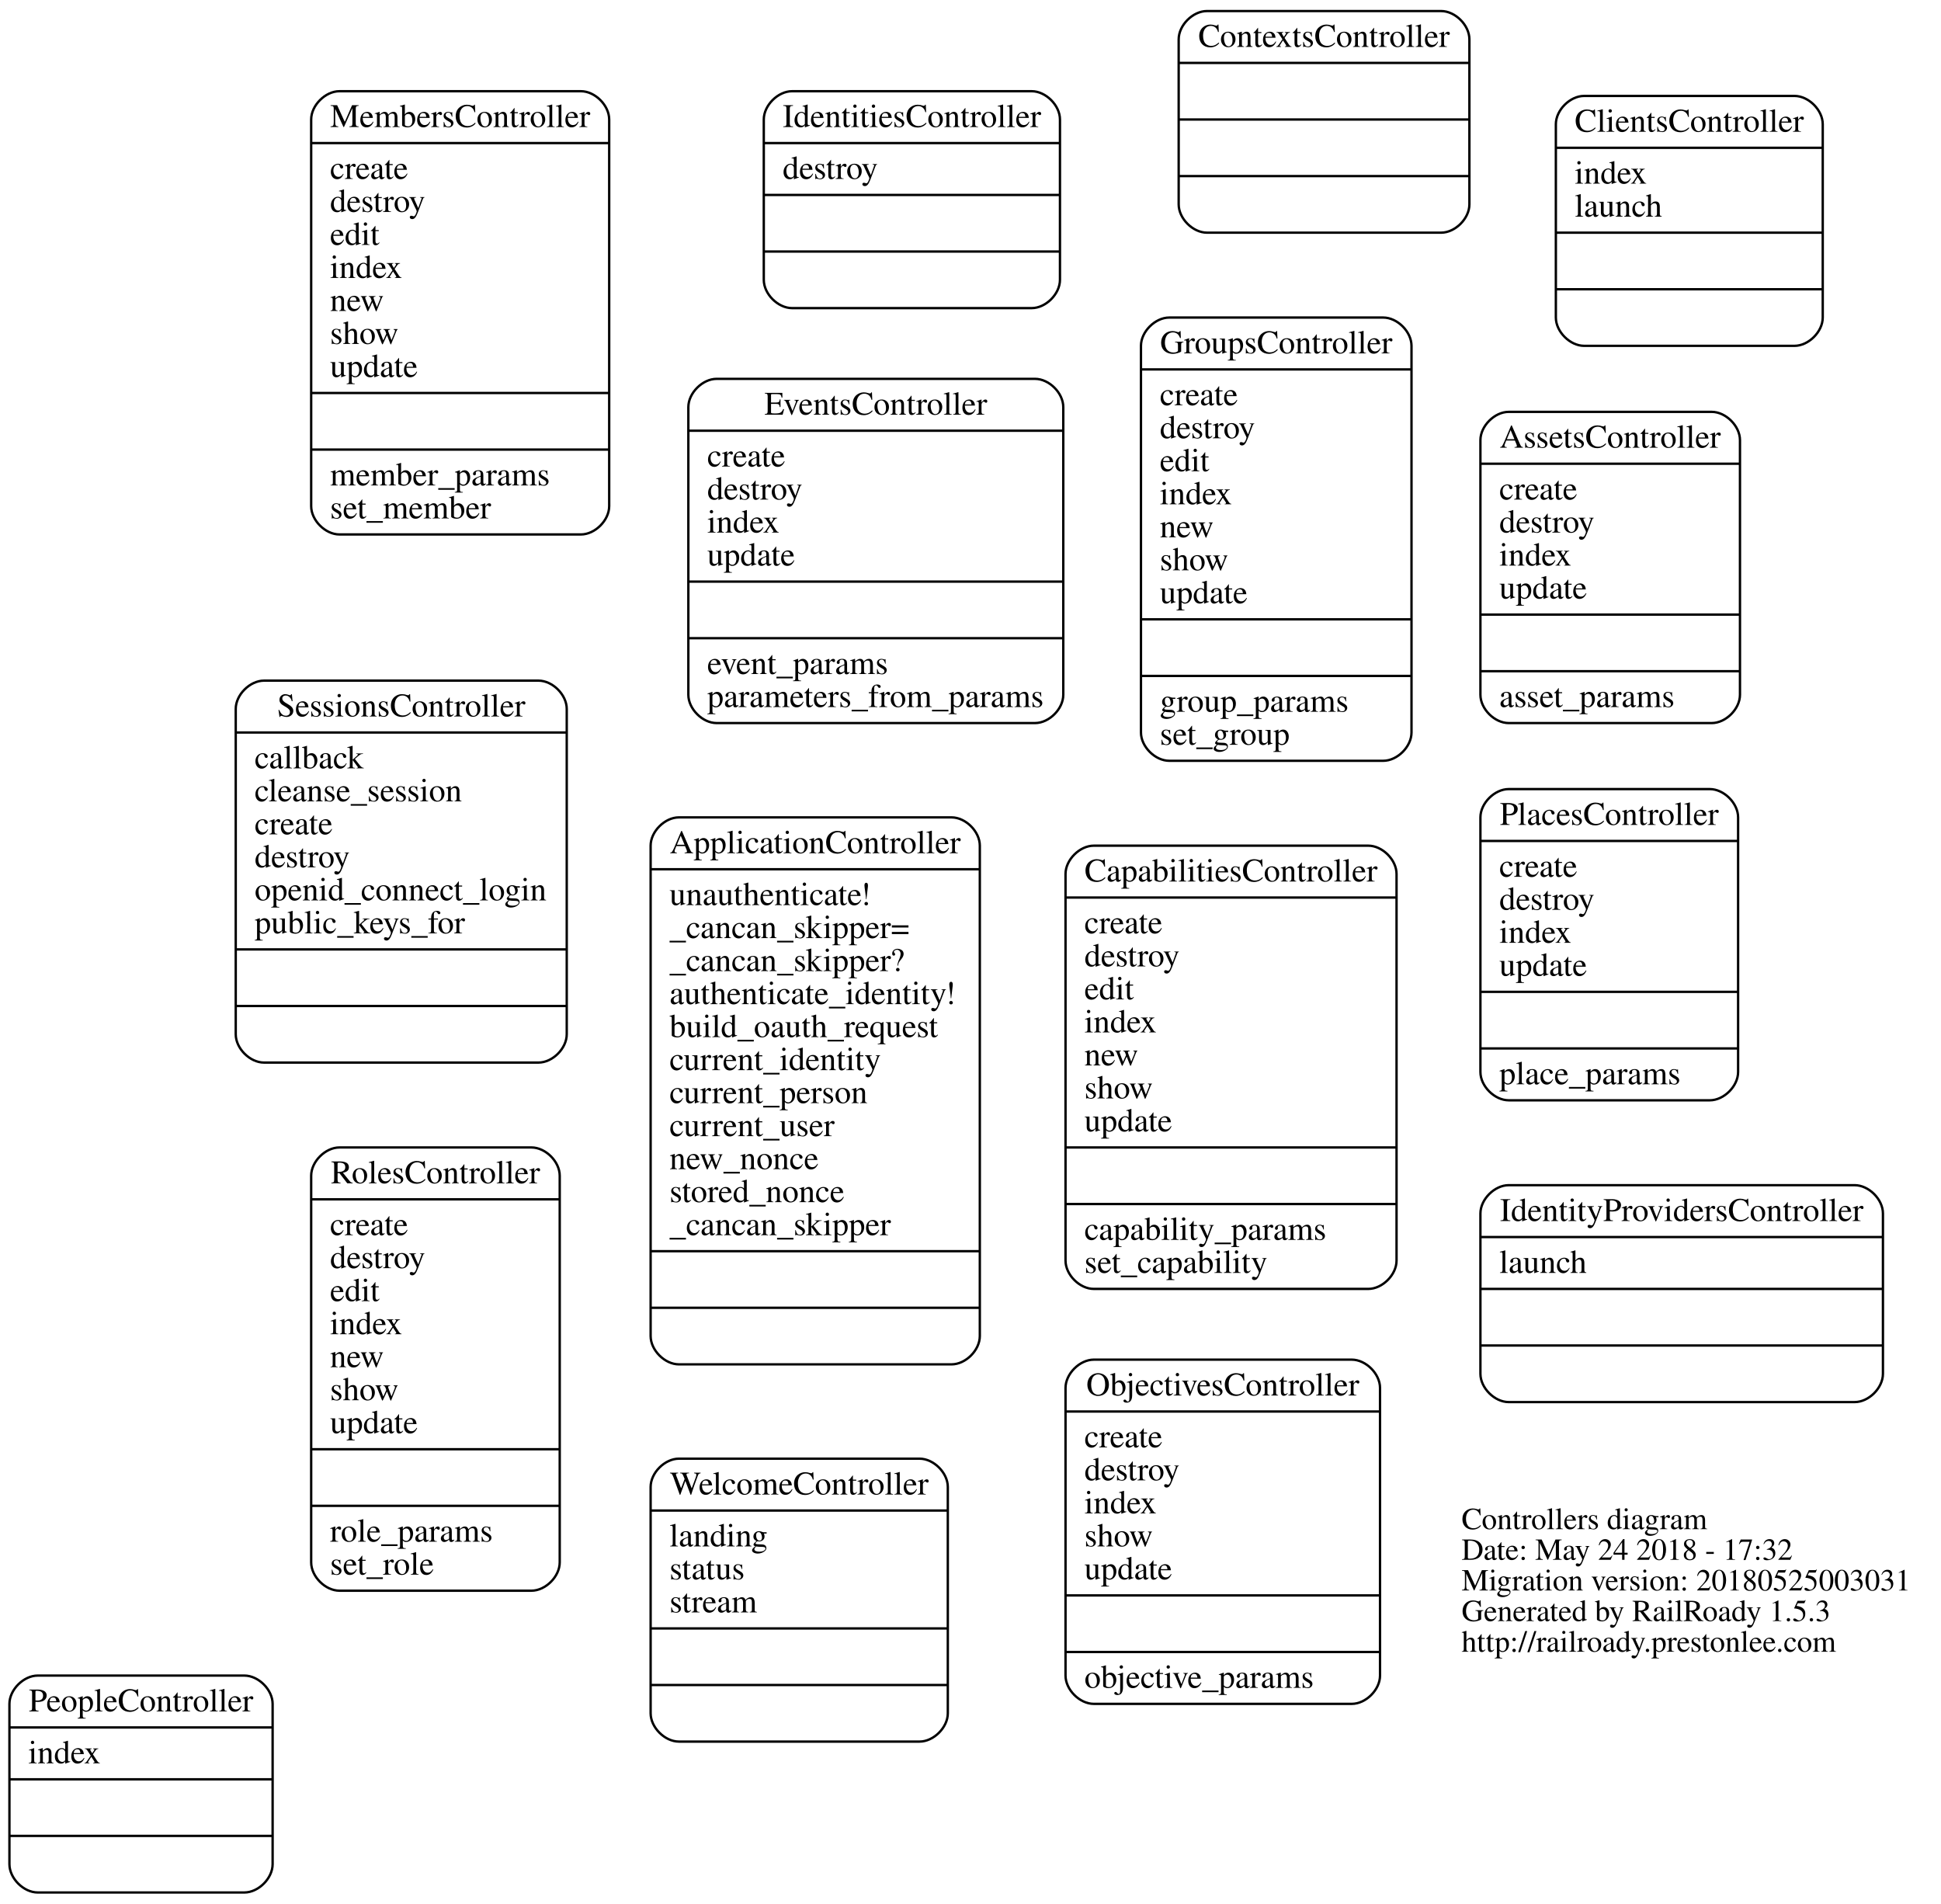
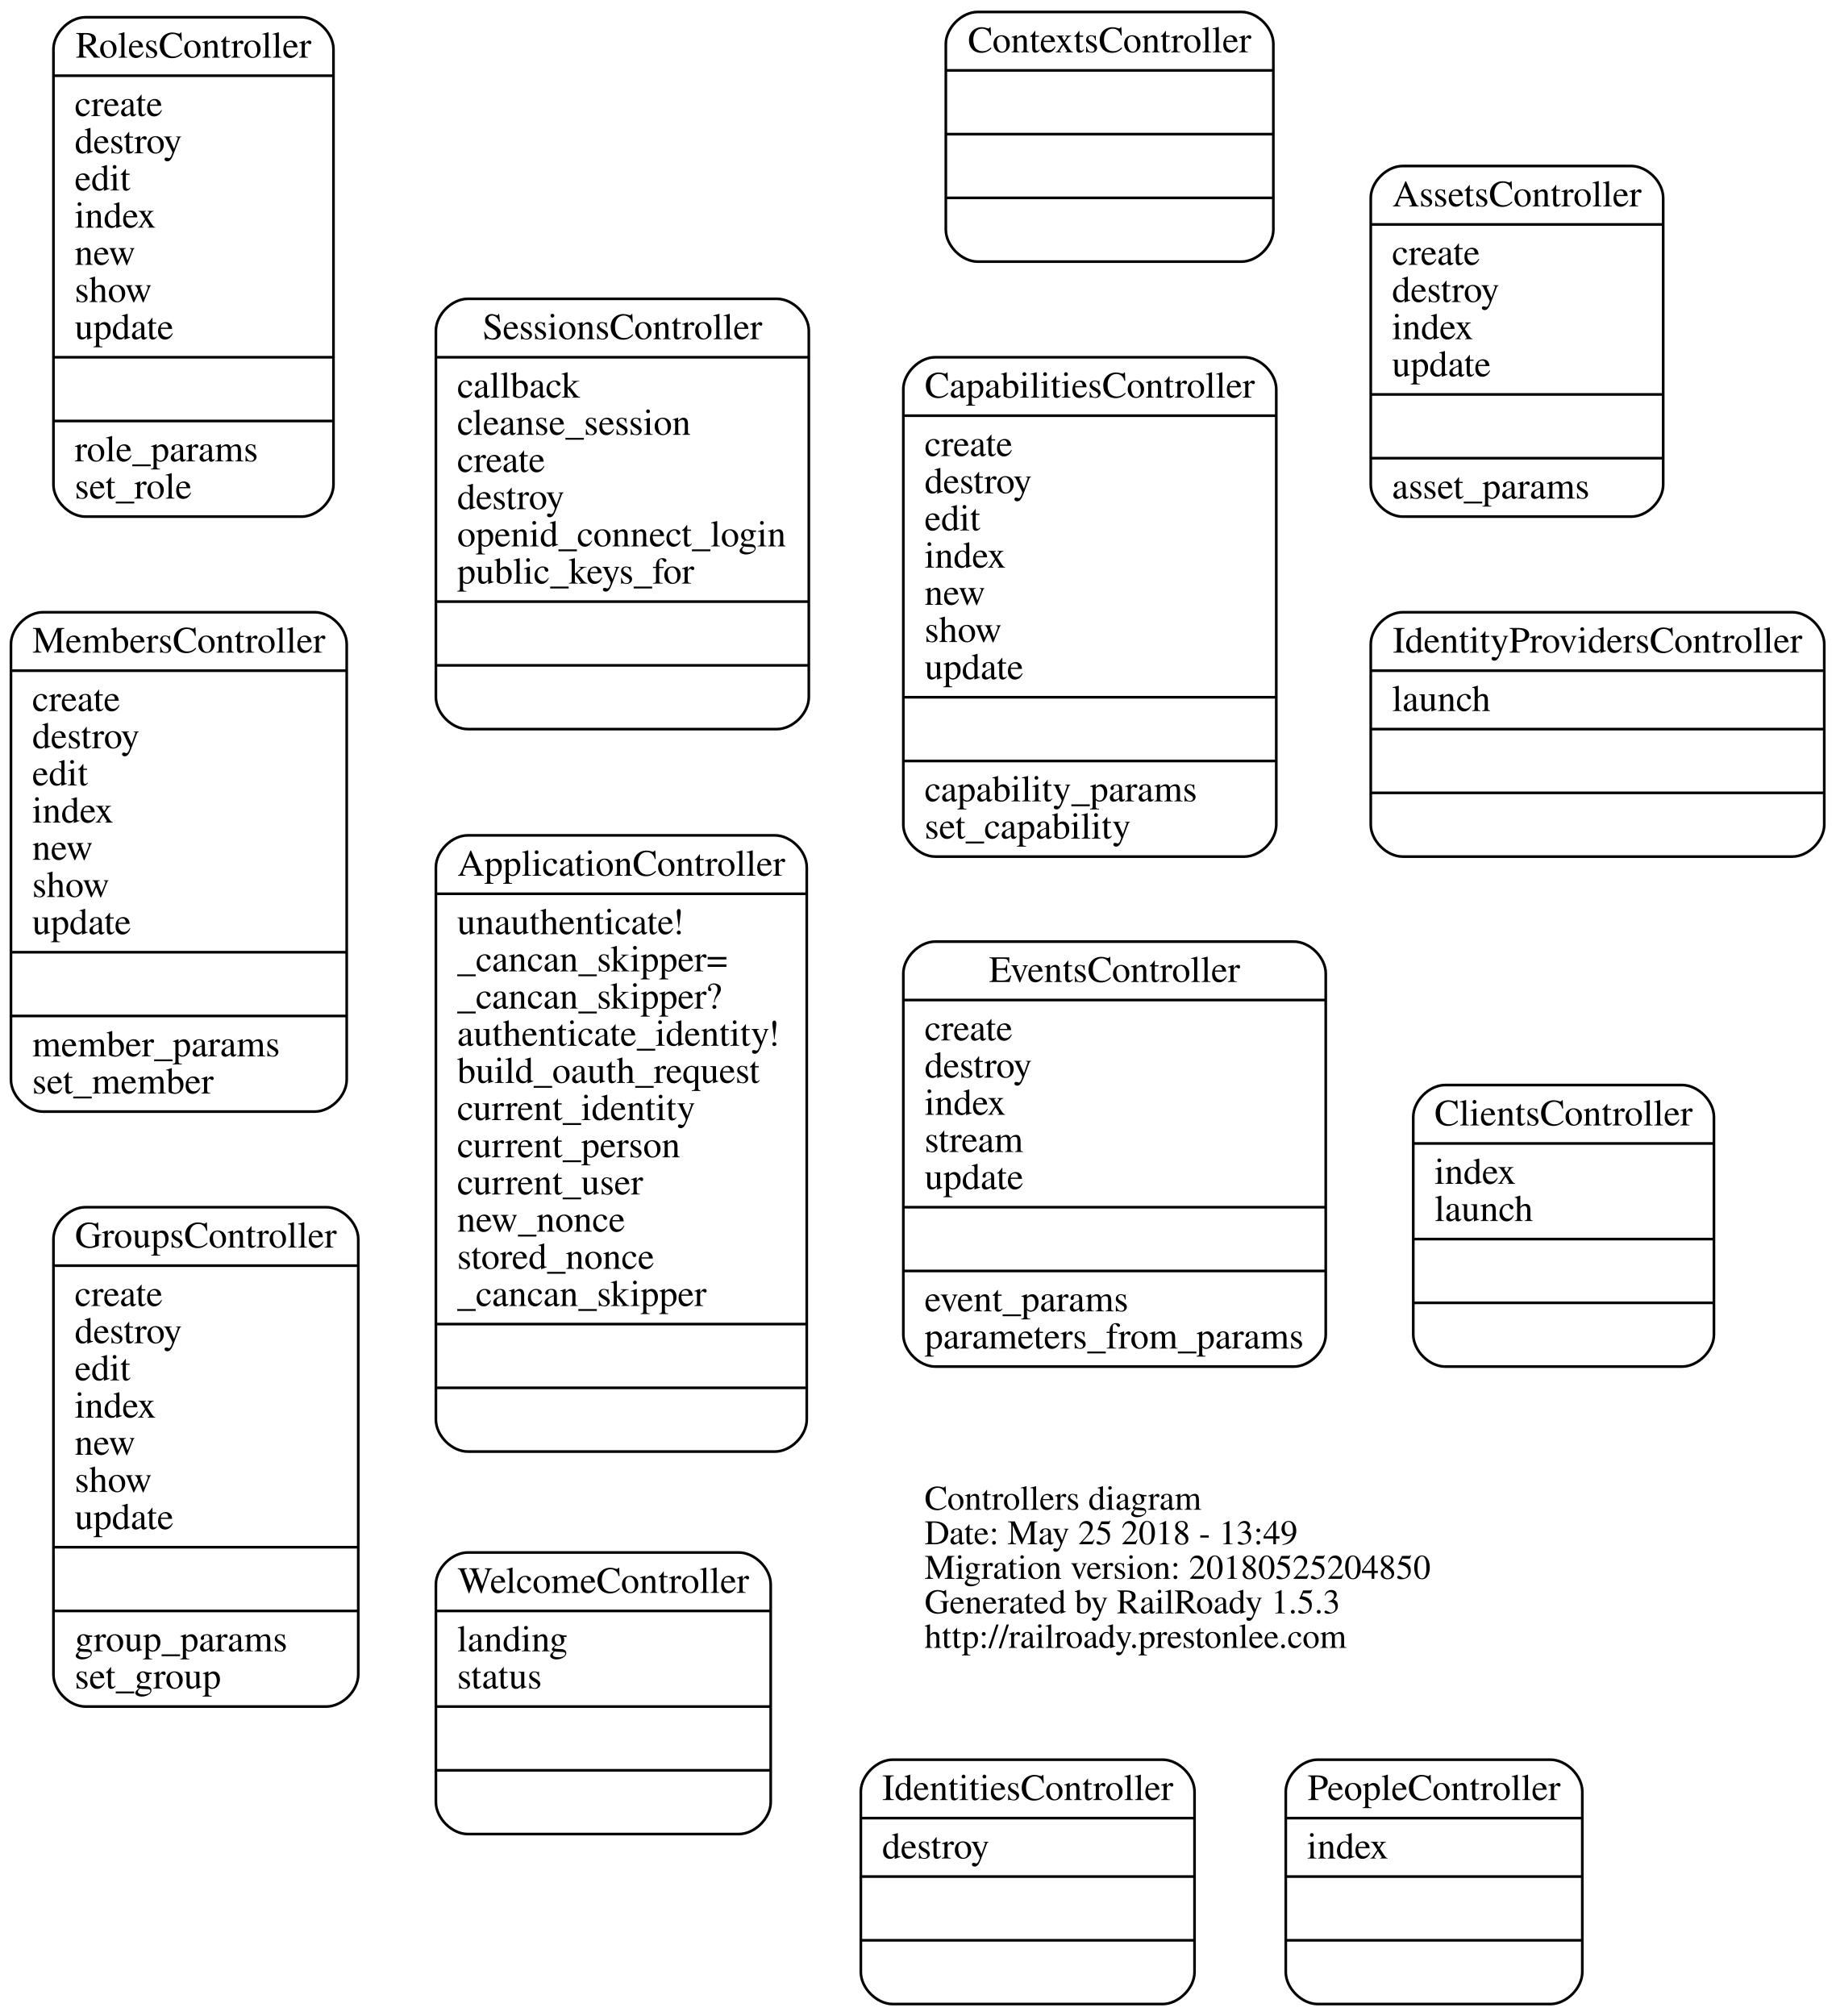
- <svg xmlns="http://www.w3.org/2000/svg" width="823pt" height="807pt" viewBox="0.00 0.00 823.38 807.00">
-   <g id="graph0" class="graph" transform="scale(1 1) rotate(0) translate(4 803)">
-     <polygon fill="transparent" stroke="transparent" points="-4,4 -4,-803 819.375,-803 819.375,4 -4,4" />
+ <svg xmlns="http://www.w3.org/2000/svg" width="691pt" height="759pt" viewBox="0.00 0.00 690.75 759.00">
+   <g id="graph0" class="graph" transform="scale(1 1) rotate(0) translate(4 755)">
+     <polygon fill="transparent" stroke="transparent" points="-4,4 -4,-755 686.752,-755 686.752,4 -4,4" />
    <g id="node1" class="node">
-       <text text-anchor="start" x="616" y="-154.6" font-family="Times,serif" font-size="13.00" fill="#000000">Controllers diagram</text>
-       <text text-anchor="start" x="616" y="-141.6" font-family="Times,serif" font-size="13.00" fill="#000000">Date: May 24 2018 - 17:32</text>
-       <text text-anchor="start" x="616" y="-128.6" font-family="Times,serif" font-size="13.00" fill="#000000">Migration version: 20180525003031</text>
-       <text text-anchor="start" x="616" y="-115.6" font-family="Times,serif" font-size="13.00" fill="#000000">Generated by RailRoady 1.5.3</text>
-       <text text-anchor="start" x="616" y="-102.6" font-family="Times,serif" font-size="13.00" fill="#000000">http://railroady.prestonlee.com</text>
+       <text text-anchor="start" x="344" y="-186.6" font-family="Times,serif" font-size="13.00" fill="#000000">Controllers diagram</text>
+       <text text-anchor="start" x="344" y="-173.6" font-family="Times,serif" font-size="13.00" fill="#000000">Date: May 25 2018 - 13:49</text>
+       <text text-anchor="start" x="344" y="-160.6" font-family="Times,serif" font-size="13.00" fill="#000000">Migration version: 20180525204850</text>
+       <text text-anchor="start" x="344" y="-147.6" font-family="Times,serif" font-size="13.00" fill="#000000">Generated by RailRoady 1.5.3</text>
+       <text text-anchor="start" x="344" y="-134.6" font-family="Times,serif" font-size="13.00" fill="#000000">http://railroady.prestonlee.com</text>
    </g>
    <g id="node2" class="node">
-       <path fill="none" stroke="#000000" d="M284,-224.5C284,-224.5 399.642,-224.5 399.642,-224.5 405.642,-224.5 411.642,-230.5 411.642,-236.5 411.642,-236.5 411.642,-444.5 411.642,-444.5 411.642,-450.5 405.642,-456.5 399.642,-456.5 399.642,-456.5 284,-456.5 284,-456.5 278,-456.5 272,-450.5 272,-444.5 272,-444.5 272,-236.5 272,-236.5 272,-230.5 278,-224.5 284,-224.5" />
-       <text text-anchor="middle" x="341.821" y="-441.3" font-family="Times,serif" font-size="14.00" fill="#000000">ApplicationController</text>
-       <polyline fill="none" stroke="#000000" points="272,-434.5 411.642,-434.5 " />
-       <text text-anchor="start" x="280" y="-419.3" font-family="Times,serif" font-size="14.00" fill="#000000">unauthenticate!</text>
-       <text text-anchor="start" x="280" y="-405.3" font-family="Times,serif" font-size="14.00" fill="#000000">_cancan_skipper=</text>
-       <text text-anchor="start" x="280" y="-391.3" font-family="Times,serif" font-size="14.00" fill="#000000">_cancan_skipper?</text>
-       <text text-anchor="start" x="280" y="-377.3" font-family="Times,serif" font-size="14.00" fill="#000000">authenticate_identity!</text>
-       <text text-anchor="start" x="280" y="-363.3" font-family="Times,serif" font-size="14.00" fill="#000000">build_oauth_request</text>
-       <text text-anchor="start" x="280" y="-349.3" font-family="Times,serif" font-size="14.00" fill="#000000">current_identity</text>
-       <text text-anchor="start" x="280" y="-335.3" font-family="Times,serif" font-size="14.00" fill="#000000">current_person</text>
-       <text text-anchor="start" x="280" y="-321.3" font-family="Times,serif" font-size="14.00" fill="#000000">current_user</text>
-       <text text-anchor="start" x="280" y="-307.3" font-family="Times,serif" font-size="14.00" fill="#000000">new_nonce</text>
-       <text text-anchor="start" x="280" y="-293.3" font-family="Times,serif" font-size="14.00" fill="#000000">stored_nonce</text>
-       <text text-anchor="start" x="280" y="-279.3" font-family="Times,serif" font-size="14.00" fill="#000000">_cancan_skipper</text>
-       <polyline fill="none" stroke="#000000" points="272,-272.5 411.642,-272.5 " />
-       <polyline fill="none" stroke="#000000" points="272,-248.5 411.642,-248.5 " />
+       <path fill="none" stroke="#000000" d="M172,-208.5C172,-208.5 287.642,-208.5 287.642,-208.5 293.642,-208.5 299.642,-214.5 299.642,-220.5 299.642,-220.5 299.642,-428.5 299.642,-428.5 299.642,-434.5 293.642,-440.5 287.642,-440.5 287.642,-440.5 172,-440.5 172,-440.5 166,-440.5 160,-434.5 160,-428.5 160,-428.5 160,-220.5 160,-220.5 160,-214.5 166,-208.5 172,-208.5" />
+       <text text-anchor="middle" x="229.821" y="-425.3" font-family="Times,serif" font-size="14.00" fill="#000000">ApplicationController</text>
+       <polyline fill="none" stroke="#000000" points="160,-418.5 299.642,-418.5 " />
+       <text text-anchor="start" x="168" y="-403.3" font-family="Times,serif" font-size="14.00" fill="#000000">unauthenticate!</text>
+       <text text-anchor="start" x="168" y="-389.3" font-family="Times,serif" font-size="14.00" fill="#000000">_cancan_skipper=</text>
+       <text text-anchor="start" x="168" y="-375.3" font-family="Times,serif" font-size="14.00" fill="#000000">_cancan_skipper?</text>
+       <text text-anchor="start" x="168" y="-361.3" font-family="Times,serif" font-size="14.00" fill="#000000">authenticate_identity!</text>
+       <text text-anchor="start" x="168" y="-347.3" font-family="Times,serif" font-size="14.00" fill="#000000">build_oauth_request</text>
+       <text text-anchor="start" x="168" y="-333.3" font-family="Times,serif" font-size="14.00" fill="#000000">current_identity</text>
+       <text text-anchor="start" x="168" y="-319.3" font-family="Times,serif" font-size="14.00" fill="#000000">current_person</text>
+       <text text-anchor="start" x="168" y="-305.3" font-family="Times,serif" font-size="14.00" fill="#000000">current_user</text>
+       <text text-anchor="start" x="168" y="-291.3" font-family="Times,serif" font-size="14.00" fill="#000000">new_nonce</text>
+       <text text-anchor="start" x="168" y="-277.3" font-family="Times,serif" font-size="14.00" fill="#000000">stored_nonce</text>
+       <text text-anchor="start" x="168" y="-263.3" font-family="Times,serif" font-size="14.00" fill="#000000">_cancan_skipper</text>
+       <polyline fill="none" stroke="#000000" points="160,-256.5 299.642,-256.5 " />
+       <polyline fill="none" stroke="#000000" points="160,-232.5 299.642,-232.5 " />
    </g>
    <g id="node3" class="node">
-       <path fill="none" stroke="#000000" d="M300,-496.5C300,-496.5 435.049,-496.5 435.049,-496.5 441.049,-496.5 447.049,-502.5 447.049,-508.5 447.049,-508.5 447.049,-630.5 447.049,-630.5 447.049,-636.5 441.049,-642.5 435.049,-642.5 435.049,-642.5 300,-642.5 300,-642.5 294,-642.5 288,-636.5 288,-630.5 288,-630.5 288,-508.5 288,-508.5 288,-502.5 294,-496.5 300,-496.5" />
-       <text text-anchor="middle" x="367.524" y="-627.3" font-family="Times,serif" font-size="14.00" fill="#000000">EventsController</text>
-       <polyline fill="none" stroke="#000000" points="288,-620.5 447.049,-620.5 " />
-       <text text-anchor="start" x="296" y="-605.3" font-family="Times,serif" font-size="14.00" fill="#000000">create</text>
-       <text text-anchor="start" x="296" y="-591.3" font-family="Times,serif" font-size="14.00" fill="#000000">destroy</text>
-       <text text-anchor="start" x="296" y="-577.3" font-family="Times,serif" font-size="14.00" fill="#000000">index</text>
-       <text text-anchor="start" x="296" y="-563.3" font-family="Times,serif" font-size="14.00" fill="#000000">update</text>
-       <polyline fill="none" stroke="#000000" points="288,-556.5 447.049,-556.5 " />
-       <polyline fill="none" stroke="#000000" points="288,-532.5 447.049,-532.5 " />
-       <text text-anchor="start" x="296" y="-517.3" font-family="Times,serif" font-size="14.00" fill="#000000">event_params</text>
-       <text text-anchor="start" x="296" y="-503.3" font-family="Times,serif" font-size="14.00" fill="#000000">parameters_from_params</text>
+       <path fill="none" stroke="#000000" d="M348,-240.5C348,-240.5 483.049,-240.5 483.049,-240.5 489.049,-240.5 495.049,-246.5 495.049,-252.5 495.049,-252.5 495.049,-388.5 495.049,-388.5 495.049,-394.5 489.049,-400.5 483.049,-400.5 483.049,-400.5 348,-400.5 348,-400.5 342,-400.5 336,-394.5 336,-388.5 336,-388.5 336,-252.5 336,-252.5 336,-246.5 342,-240.5 348,-240.5" />
+       <text text-anchor="middle" x="415.524" y="-385.3" font-family="Times,serif" font-size="14.00" fill="#000000">EventsController</text>
+       <polyline fill="none" stroke="#000000" points="336,-378.5 495.049,-378.5 " />
+       <text text-anchor="start" x="344" y="-363.3" font-family="Times,serif" font-size="14.00" fill="#000000">create</text>
+       <text text-anchor="start" x="344" y="-349.3" font-family="Times,serif" font-size="14.00" fill="#000000">destroy</text>
+       <text text-anchor="start" x="344" y="-335.3" font-family="Times,serif" font-size="14.00" fill="#000000">index</text>
+       <text text-anchor="start" x="344" y="-321.3" font-family="Times,serif" font-size="14.00" fill="#000000">stream</text>
+       <text text-anchor="start" x="344" y="-307.3" font-family="Times,serif" font-size="14.00" fill="#000000">update</text>
+       <polyline fill="none" stroke="#000000" points="336,-300.5 495.049,-300.5 " />
+       <polyline fill="none" stroke="#000000" points="336,-276.5 495.049,-276.5 " />
+       <text text-anchor="start" x="344" y="-261.3" font-family="Times,serif" font-size="14.00" fill="#000000">event_params</text>
+       <text text-anchor="start" x="344" y="-247.3" font-family="Times,serif" font-size="14.00" fill="#000000">parameters_from_params</text>
    </g>
    <g id="node4" class="node">
-       <path fill="none" stroke="#000000" d="M12,-.5C12,-.5 99.648,-.5 99.648,-.5 105.648,-.5 111.648,-6.5 111.648,-12.5 111.648,-12.5 111.648,-80.5 111.648,-80.5 111.648,-86.5 105.648,-92.5 99.648,-92.5 99.648,-92.5 12,-92.5 12,-92.5 6,-92.5 0,-86.5 0,-80.5 0,-80.5 0,-12.5 0,-12.5 0,-6.5 6,-.5 12,-.5" />
-       <text text-anchor="middle" x="55.824" y="-77.3" font-family="Times,serif" font-size="14.00" fill="#000000">PeopleController</text>
-       <polyline fill="none" stroke="#000000" points="0,-70.5 111.648,-70.5 " />
-       <text text-anchor="start" x="8" y="-55.3" font-family="Times,serif" font-size="14.00" fill="#000000">index</text>
-       <polyline fill="none" stroke="#000000" points="0,-48.5 111.648,-48.5 " />
-       <polyline fill="none" stroke="#000000" points="0,-24.5 111.648,-24.5 " />
+       <path fill="none" stroke="#000000" d="M492,-.5C492,-.5 579.648,-.5 579.648,-.5 585.648,-.5 591.648,-6.5 591.648,-12.5 591.648,-12.5 591.648,-80.5 591.648,-80.5 591.648,-86.5 585.648,-92.5 579.648,-92.5 579.648,-92.5 492,-92.5 492,-92.5 486,-92.5 480,-86.5 480,-80.5 480,-80.5 480,-12.5 480,-12.5 480,-6.5 486,-.5 492,-.5" />
+       <text text-anchor="middle" x="535.824" y="-77.3" font-family="Times,serif" font-size="14.00" fill="#000000">PeopleController</text>
+       <polyline fill="none" stroke="#000000" points="480,-70.5 591.648,-70.5 " />
+       <text text-anchor="start" x="488" y="-55.3" font-family="Times,serif" font-size="14.00" fill="#000000">index</text>
+       <polyline fill="none" stroke="#000000" points="480,-48.5 591.648,-48.5 " />
+       <polyline fill="none" stroke="#000000" points="480,-24.5 591.648,-24.5 " />
    </g>
    <g id="node5" class="node">
-       <path fill="none" stroke="#000000" d="M668,-656.5C668,-656.5 757.214,-656.5 757.214,-656.5 763.214,-656.5 769.214,-662.5 769.214,-668.5 769.214,-668.5 769.214,-750.5 769.214,-750.5 769.214,-756.5 763.214,-762.5 757.214,-762.5 757.214,-762.5 668,-762.5 668,-762.5 662,-762.5 656,-756.5 656,-750.5 656,-750.5 656,-668.5 656,-668.5 656,-662.5 662,-656.5 668,-656.5" />
-       <text text-anchor="middle" x="712.607" y="-747.3" font-family="Times,serif" font-size="14.00" fill="#000000">ClientsController</text>
-       <polyline fill="none" stroke="#000000" points="656,-740.5 769.214,-740.5 " />
-       <text text-anchor="start" x="664" y="-725.3" font-family="Times,serif" font-size="14.00" fill="#000000">index</text>
-       <text text-anchor="start" x="664" y="-711.3" font-family="Times,serif" font-size="14.00" fill="#000000">launch</text>
-       <polyline fill="none" stroke="#000000" points="656,-704.5 769.214,-704.5 " />
-       <polyline fill="none" stroke="#000000" points="656,-680.5 769.214,-680.5 " />
+       <path fill="none" stroke="#000000" d="M540,-240.5C540,-240.5 629.214,-240.5 629.214,-240.5 635.214,-240.5 641.214,-246.5 641.214,-252.5 641.214,-252.5 641.214,-334.5 641.214,-334.5 641.214,-340.5 635.214,-346.5 629.214,-346.5 629.214,-346.5 540,-346.5 540,-346.5 534,-346.5 528,-340.5 528,-334.5 528,-334.5 528,-252.5 528,-252.5 528,-246.5 534,-240.5 540,-240.5" />
+       <text text-anchor="middle" x="584.607" y="-331.3" font-family="Times,serif" font-size="14.00" fill="#000000">ClientsController</text>
+       <polyline fill="none" stroke="#000000" points="528,-324.5 641.214,-324.5 " />
+       <text text-anchor="start" x="536" y="-309.3" font-family="Times,serif" font-size="14.00" fill="#000000">index</text>
+       <text text-anchor="start" x="536" y="-295.3" font-family="Times,serif" font-size="14.00" fill="#000000">launch</text>
+       <polyline fill="none" stroke="#000000" points="528,-288.5 641.214,-288.5 " />
+       <polyline fill="none" stroke="#000000" points="528,-264.5 641.214,-264.5 " />
    </g>
    <g id="node6" class="node">
-       <path fill="none" stroke="#000000" d="M508,-704.5C508,-704.5 607.324,-704.5 607.324,-704.5 613.324,-704.5 619.324,-710.5 619.324,-716.5 619.324,-716.5 619.324,-786.5 619.324,-786.5 619.324,-792.5 613.324,-798.5 607.324,-798.5 607.324,-798.5 508,-798.5 508,-798.5 502,-798.5 496,-792.5 496,-786.5 496,-786.5 496,-716.5 496,-716.5 496,-710.5 502,-704.5 508,-704.5" />
-       <text text-anchor="middle" x="557.662" y="-783.3" font-family="Times,serif" font-size="14.00" fill="#000000">ContextsController</text>
-       <polyline fill="none" stroke="#000000" points="496,-776.5 619.324,-776.5 " />
-       <polyline fill="none" stroke="#000000" points="496,-752.5 619.324,-752.5 " />
-       <polyline fill="none" stroke="#000000" points="496,-728.5 619.324,-728.5 " />
+       <path fill="none" stroke="#000000" d="M364,-656.5C364,-656.5 463.324,-656.5 463.324,-656.5 469.324,-656.5 475.324,-662.5 475.324,-668.5 475.324,-668.5 475.324,-738.5 475.324,-738.5 475.324,-744.5 469.324,-750.5 463.324,-750.5 463.324,-750.5 364,-750.5 364,-750.5 358,-750.5 352,-744.5 352,-738.5 352,-738.5 352,-668.5 352,-668.5 352,-662.5 358,-656.5 364,-656.5" />
+       <text text-anchor="middle" x="413.662" y="-735.3" font-family="Times,serif" font-size="14.00" fill="#000000">ContextsController</text>
+       <polyline fill="none" stroke="#000000" points="352,-728.5 475.324,-728.5 " />
+       <polyline fill="none" stroke="#000000" points="352,-704.5 475.324,-704.5 " />
+       <polyline fill="none" stroke="#000000" points="352,-680.5 475.324,-680.5 " />
    </g>
    <g id="node7" class="node">
-       <path fill="none" stroke="#000000" d="M460,-80.5C460,-80.5 569.414,-80.5 569.414,-80.5 575.414,-80.5 581.414,-86.5 581.414,-92.5 581.414,-92.5 581.414,-214.5 581.414,-214.5 581.414,-220.5 575.414,-226.5 569.414,-226.5 569.414,-226.5 460,-226.5 460,-226.5 454,-226.5 448,-220.5 448,-214.5 448,-214.5 448,-92.5 448,-92.5 448,-86.5 454,-80.5 460,-80.5" />
-       <text text-anchor="middle" x="514.707" y="-211.3" font-family="Times,serif" font-size="14.00" fill="#000000">ObjectivesController</text>
-       <polyline fill="none" stroke="#000000" points="448,-204.5 581.414,-204.5 " />
-       <text text-anchor="start" x="456" y="-189.3" font-family="Times,serif" font-size="14.00" fill="#000000">create</text>
-       <text text-anchor="start" x="456" y="-175.3" font-family="Times,serif" font-size="14.00" fill="#000000">destroy</text>
-       <text text-anchor="start" x="456" y="-161.3" font-family="Times,serif" font-size="14.00" fill="#000000">index</text>
-       <text text-anchor="start" x="456" y="-147.3" font-family="Times,serif" font-size="14.00" fill="#000000">show</text>
-       <text text-anchor="start" x="456" y="-133.3" font-family="Times,serif" font-size="14.00" fill="#000000">update</text>
-       <polyline fill="none" stroke="#000000" points="448,-126.5 581.414,-126.5 " />
-       <polyline fill="none" stroke="#000000" points="448,-102.5 581.414,-102.5 " />
-       <text text-anchor="start" x="456" y="-87.3" font-family="Times,serif" font-size="14.00" fill="#000000">objective_params</text>
+       <path fill="none" stroke="#000000" d="M28,-112.5C28,-112.5 118.766,-112.5 118.766,-112.5 124.766,-112.5 130.766,-118.5 130.766,-124.5 130.766,-124.5 130.766,-288.5 130.766,-288.5 130.766,-294.5 124.766,-300.5 118.766,-300.5 118.766,-300.5 28,-300.5 28,-300.5 22,-300.5 16,-294.5 16,-288.5 16,-288.5 16,-124.5 16,-124.5 16,-118.5 22,-112.5 28,-112.5" />
+       <text text-anchor="middle" x="73.383" y="-285.3" font-family="Times,serif" font-size="14.00" fill="#000000">GroupsController</text>
+       <polyline fill="none" stroke="#000000" points="16,-278.5 130.766,-278.5 " />
+       <text text-anchor="start" x="24" y="-263.3" font-family="Times,serif" font-size="14.00" fill="#000000">create</text>
+       <text text-anchor="start" x="24" y="-249.3" font-family="Times,serif" font-size="14.00" fill="#000000">destroy</text>
+       <text text-anchor="start" x="24" y="-235.3" font-family="Times,serif" font-size="14.00" fill="#000000">edit</text>
+       <text text-anchor="start" x="24" y="-221.3" font-family="Times,serif" font-size="14.00" fill="#000000">index</text>
+       <text text-anchor="start" x="24" y="-207.3" font-family="Times,serif" font-size="14.00" fill="#000000">new</text>
+       <text text-anchor="start" x="24" y="-193.3" font-family="Times,serif" font-size="14.00" fill="#000000">show</text>
+       <text text-anchor="start" x="24" y="-179.3" font-family="Times,serif" font-size="14.00" fill="#000000">update</text>
+       <polyline fill="none" stroke="#000000" points="16,-172.5 130.766,-172.5 " />
+       <polyline fill="none" stroke="#000000" points="16,-148.5 130.766,-148.5 " />
+       <text text-anchor="start" x="24" y="-133.3" font-family="Times,serif" font-size="14.00" fill="#000000">group_params</text>
+       <text text-anchor="start" x="24" y="-119.3" font-family="Times,serif" font-size="14.00" fill="#000000">set_group</text>
    </g>
    <g id="node8" class="node">
-       <path fill="none" stroke="#000000" d="M636,-336.5C636,-336.5 721.311,-336.5 721.311,-336.5 727.311,-336.5 733.311,-342.5 733.311,-348.5 733.311,-348.5 733.311,-456.5 733.311,-456.5 733.311,-462.5 727.311,-468.5 721.311,-468.5 721.311,-468.5 636,-468.5 636,-468.5 630,-468.5 624,-462.5 624,-456.5 624,-456.5 624,-348.5 624,-348.5 624,-342.5 630,-336.5 636,-336.5" />
-       <text text-anchor="middle" x="678.655" y="-453.3" font-family="Times,serif" font-size="14.00" fill="#000000">PlacesController</text>
-       <polyline fill="none" stroke="#000000" points="624,-446.5 733.311,-446.5 " />
-       <text text-anchor="start" x="632" y="-431.3" font-family="Times,serif" font-size="14.00" fill="#000000">create</text>
-       <text text-anchor="start" x="632" y="-417.3" font-family="Times,serif" font-size="14.00" fill="#000000">destroy</text>
-       <text text-anchor="start" x="632" y="-403.3" font-family="Times,serif" font-size="14.00" fill="#000000">index</text>
-       <text text-anchor="start" x="632" y="-389.3" font-family="Times,serif" font-size="14.00" fill="#000000">update</text>
-       <polyline fill="none" stroke="#000000" points="624,-382.5 733.311,-382.5 " />
-       <polyline fill="none" stroke="#000000" points="624,-358.5 733.311,-358.5 " />
-       <text text-anchor="start" x="632" y="-343.3" font-family="Times,serif" font-size="14.00" fill="#000000">place_params</text>
+       <path fill="none" stroke="#000000" d="M524,-432.5C524,-432.5 670.752,-432.5 670.752,-432.5 676.752,-432.5 682.752,-438.5 682.752,-444.5 682.752,-444.5 682.752,-512.5 682.752,-512.5 682.752,-518.5 676.752,-524.5 670.752,-524.5 670.752,-524.5 524,-524.5 524,-524.5 518,-524.5 512,-518.5 512,-512.5 512,-512.5 512,-444.5 512,-444.5 512,-438.5 518,-432.5 524,-432.5" />
+       <text text-anchor="middle" x="597.376" y="-509.3" font-family="Times,serif" font-size="14.00" fill="#000000">IdentityProvidersController</text>
+       <polyline fill="none" stroke="#000000" points="512,-502.5 682.752,-502.5 " />
+       <text text-anchor="start" x="520" y="-487.3" font-family="Times,serif" font-size="14.00" fill="#000000">launch</text>
+       <polyline fill="none" stroke="#000000" points="512,-480.5 682.752,-480.5 " />
+       <polyline fill="none" stroke="#000000" points="512,-456.5 682.752,-456.5 " />
    </g>
    <g id="node9" class="node">
-       <path fill="none" stroke="#000000" d="M492,-480.5C492,-480.5 582.766,-480.5 582.766,-480.5 588.766,-480.5 594.766,-486.5 594.766,-492.5 594.766,-492.5 594.766,-656.5 594.766,-656.5 594.766,-662.5 588.766,-668.5 582.766,-668.5 582.766,-668.5 492,-668.5 492,-668.5 486,-668.5 480,-662.5 480,-656.5 480,-656.5 480,-492.5 480,-492.5 480,-486.5 486,-480.5 492,-480.5" />
-       <text text-anchor="middle" x="537.383" y="-653.3" font-family="Times,serif" font-size="14.00" fill="#000000">GroupsController</text>
-       <polyline fill="none" stroke="#000000" points="480,-646.5 594.766,-646.5 " />
-       <text text-anchor="start" x="488" y="-631.3" font-family="Times,serif" font-size="14.00" fill="#000000">create</text>
-       <text text-anchor="start" x="488" y="-617.3" font-family="Times,serif" font-size="14.00" fill="#000000">destroy</text>
-       <text text-anchor="start" x="488" y="-603.3" font-family="Times,serif" font-size="14.00" fill="#000000">edit</text>
-       <text text-anchor="start" x="488" y="-589.3" font-family="Times,serif" font-size="14.00" fill="#000000">index</text>
-       <text text-anchor="start" x="488" y="-575.3" font-family="Times,serif" font-size="14.00" fill="#000000">new</text>
-       <text text-anchor="start" x="488" y="-561.3" font-family="Times,serif" font-size="14.00" fill="#000000">show</text>
-       <text text-anchor="start" x="488" y="-547.3" font-family="Times,serif" font-size="14.00" fill="#000000">update</text>
-       <polyline fill="none" stroke="#000000" points="480,-540.5 594.766,-540.5 " />
-       <polyline fill="none" stroke="#000000" points="480,-516.5 594.766,-516.5 " />
-       <text text-anchor="start" x="488" y="-501.3" font-family="Times,serif" font-size="14.00" fill="#000000">group_params</text>
-       <text text-anchor="start" x="488" y="-487.3" font-family="Times,serif" font-size="14.00" fill="#000000">set_group</text>
+       <path fill="none" stroke="#000000" d="M172,-480.5C172,-480.5 288.414,-480.5 288.414,-480.5 294.414,-480.5 300.414,-486.5 300.414,-492.5 300.414,-492.5 300.414,-630.5 300.414,-630.5 300.414,-636.5 294.414,-642.5 288.414,-642.5 288.414,-642.5 172,-642.5 172,-642.5 166,-642.5 160,-636.5 160,-630.5 160,-630.5 160,-492.5 160,-492.5 160,-486.5 166,-480.5 172,-480.5" />
+       <text text-anchor="middle" x="230.207" y="-627.3" font-family="Times,serif" font-size="14.00" fill="#000000">SessionsController</text>
+       <polyline fill="none" stroke="#000000" points="160,-620.5 300.414,-620.5 " />
+       <text text-anchor="start" x="168" y="-605.3" font-family="Times,serif" font-size="14.00" fill="#000000">callback</text>
+       <text text-anchor="start" x="168" y="-591.3" font-family="Times,serif" font-size="14.00" fill="#000000">cleanse_session</text>
+       <text text-anchor="start" x="168" y="-577.3" font-family="Times,serif" font-size="14.00" fill="#000000">create</text>
+       <text text-anchor="start" x="168" y="-563.3" font-family="Times,serif" font-size="14.00" fill="#000000">destroy</text>
+       <text text-anchor="start" x="168" y="-549.3" font-family="Times,serif" font-size="14.00" fill="#000000">openid_connect_login</text>
+       <text text-anchor="start" x="168" y="-535.3" font-family="Times,serif" font-size="14.00" fill="#000000">public_keys_for</text>
+       <polyline fill="none" stroke="#000000" points="160,-528.5 300.414,-528.5 " />
+       <polyline fill="none" stroke="#000000" points="160,-504.5 300.414,-504.5 " />
    </g>
    <g id="node10" class="node">
-       <path fill="none" stroke="#000000" d="M636,-208.5C636,-208.5 782.752,-208.5 782.752,-208.5 788.752,-208.5 794.752,-214.5 794.752,-220.5 794.752,-220.5 794.752,-288.5 794.752,-288.5 794.752,-294.5 788.752,-300.5 782.752,-300.5 782.752,-300.5 636,-300.5 636,-300.5 630,-300.5 624,-294.5 624,-288.5 624,-288.5 624,-220.5 624,-220.5 624,-214.5 630,-208.5 636,-208.5" />
-       <text text-anchor="middle" x="709.376" y="-285.3" font-family="Times,serif" font-size="14.00" fill="#000000">IdentityProvidersController</text>
-       <polyline fill="none" stroke="#000000" points="624,-278.5 794.752,-278.5 " />
-       <text text-anchor="start" x="632" y="-263.3" font-family="Times,serif" font-size="14.00" fill="#000000">launch</text>
-       <polyline fill="none" stroke="#000000" points="624,-256.5 794.752,-256.5 " />
-       <polyline fill="none" stroke="#000000" points="624,-232.5 794.752,-232.5 " />
+       <path fill="none" stroke="#000000" d="M172,-64.5C172,-64.5 274.065,-64.5 274.065,-64.5 280.065,-64.5 286.065,-70.5 286.065,-76.5 286.065,-76.5 286.065,-158.5 286.065,-158.5 286.065,-164.5 280.065,-170.5 274.065,-170.5 274.065,-170.5 172,-170.5 172,-170.5 166,-170.5 160,-164.5 160,-158.5 160,-158.5 160,-76.5 160,-76.5 160,-70.5 166,-64.5 172,-64.5" />
+       <text text-anchor="middle" x="223.033" y="-155.3" font-family="Times,serif" font-size="14.00" fill="#000000">WelcomeController</text>
+       <polyline fill="none" stroke="#000000" points="160,-148.5 286.065,-148.5 " />
+       <text text-anchor="start" x="168" y="-133.3" font-family="Times,serif" font-size="14.00" fill="#000000">landing</text>
+       <text text-anchor="start" x="168" y="-119.3" font-family="Times,serif" font-size="14.00" fill="#000000">status</text>
+       <polyline fill="none" stroke="#000000" points="160,-112.5 286.065,-112.5 " />
+       <polyline fill="none" stroke="#000000" points="160,-88.5 286.065,-88.5 " />
    </g>
    <g id="node11" class="node">
-       <path fill="none" stroke="#000000" d="M108,-352.5C108,-352.5 224.414,-352.5 224.414,-352.5 230.414,-352.5 236.414,-358.5 236.414,-364.5 236.414,-364.5 236.414,-502.5 236.414,-502.5 236.414,-508.5 230.414,-514.5 224.414,-514.5 224.414,-514.5 108,-514.5 108,-514.5 102,-514.5 96,-508.5 96,-502.5 96,-502.5 96,-364.5 96,-364.5 96,-358.5 102,-352.5 108,-352.5" />
-       <text text-anchor="middle" x="166.207" y="-499.3" font-family="Times,serif" font-size="14.00" fill="#000000">SessionsController</text>
-       <polyline fill="none" stroke="#000000" points="96,-492.5 236.414,-492.5 " />
-       <text text-anchor="start" x="104" y="-477.3" font-family="Times,serif" font-size="14.00" fill="#000000">callback</text>
-       <text text-anchor="start" x="104" y="-463.3" font-family="Times,serif" font-size="14.00" fill="#000000">cleanse_session</text>
-       <text text-anchor="start" x="104" y="-449.3" font-family="Times,serif" font-size="14.00" fill="#000000">create</text>
-       <text text-anchor="start" x="104" y="-435.3" font-family="Times,serif" font-size="14.00" fill="#000000">destroy</text>
-       <text text-anchor="start" x="104" y="-421.3" font-family="Times,serif" font-size="14.00" fill="#000000">openid_connect_login</text>
-       <text text-anchor="start" x="104" y="-407.3" font-family="Times,serif" font-size="14.00" fill="#000000">public_keys_for</text>
-       <polyline fill="none" stroke="#000000" points="96,-400.5 236.414,-400.5 " />
-       <polyline fill="none" stroke="#000000" points="96,-376.5 236.414,-376.5 " />
+       <path fill="none" stroke="#000000" d="M524,-560.5C524,-560.5 610.104,-560.5 610.104,-560.5 616.104,-560.5 622.104,-566.5 622.104,-572.5 622.104,-572.5 622.104,-680.5 622.104,-680.5 622.104,-686.5 616.104,-692.5 610.104,-692.5 610.104,-692.5 524,-692.5 524,-692.5 518,-692.5 512,-686.5 512,-680.5 512,-680.5 512,-572.5 512,-572.5 512,-566.5 518,-560.5 524,-560.5" />
+       <text text-anchor="middle" x="567.052" y="-677.3" font-family="Times,serif" font-size="14.00" fill="#000000">AssetsController</text>
+       <polyline fill="none" stroke="#000000" points="512,-670.5 622.104,-670.5 " />
+       <text text-anchor="start" x="520" y="-655.3" font-family="Times,serif" font-size="14.00" fill="#000000">create</text>
+       <text text-anchor="start" x="520" y="-641.3" font-family="Times,serif" font-size="14.00" fill="#000000">destroy</text>
+       <text text-anchor="start" x="520" y="-627.3" font-family="Times,serif" font-size="14.00" fill="#000000">index</text>
+       <text text-anchor="start" x="520" y="-613.3" font-family="Times,serif" font-size="14.00" fill="#000000">update</text>
+       <polyline fill="none" stroke="#000000" points="512,-606.5 622.104,-606.5 " />
+       <polyline fill="none" stroke="#000000" points="512,-582.5 622.104,-582.5 " />
+       <text text-anchor="start" x="520" y="-567.3" font-family="Times,serif" font-size="14.00" fill="#000000">asset_params</text>
    </g>
    <g id="node12" class="node">
-       <path fill="none" stroke="#000000" d="M284,-64.5C284,-64.5 386.065,-64.5 386.065,-64.5 392.065,-64.5 398.065,-70.5 398.065,-76.5 398.065,-76.5 398.065,-172.5 398.065,-172.5 398.065,-178.5 392.065,-184.5 386.065,-184.5 386.065,-184.5 284,-184.5 284,-184.5 278,-184.5 272,-178.5 272,-172.5 272,-172.5 272,-76.5 272,-76.5 272,-70.5 278,-64.5 284,-64.5" />
-       <text text-anchor="middle" x="335.033" y="-169.3" font-family="Times,serif" font-size="14.00" fill="#000000">WelcomeController</text>
-       <polyline fill="none" stroke="#000000" points="272,-162.5 398.065,-162.5 " />
-       <text text-anchor="start" x="280" y="-147.3" font-family="Times,serif" font-size="14.00" fill="#000000">landing</text>
-       <text text-anchor="start" x="280" y="-133.3" font-family="Times,serif" font-size="14.00" fill="#000000">status</text>
-       <text text-anchor="start" x="280" y="-119.3" font-family="Times,serif" font-size="14.00" fill="#000000">stream</text>
-       <polyline fill="none" stroke="#000000" points="272,-112.5 398.065,-112.5 " />
-       <polyline fill="none" stroke="#000000" points="272,-88.5 398.065,-88.5 " />
+       <path fill="none" stroke="#000000" d="M348,-432.5C348,-432.5 464.421,-432.5 464.421,-432.5 470.421,-432.5 476.421,-438.5 476.421,-444.5 476.421,-444.5 476.421,-608.5 476.421,-608.5 476.421,-614.5 470.421,-620.5 464.421,-620.5 464.421,-620.5 348,-620.5 348,-620.5 342,-620.5 336,-614.5 336,-608.5 336,-608.5 336,-444.5 336,-444.5 336,-438.5 342,-432.5 348,-432.5" />
+       <text text-anchor="middle" x="406.21" y="-605.3" font-family="Times,serif" font-size="14.00" fill="#000000">CapabilitiesController</text>
+       <polyline fill="none" stroke="#000000" points="336,-598.5 476.421,-598.5 " />
+       <text text-anchor="start" x="344" y="-583.3" font-family="Times,serif" font-size="14.00" fill="#000000">create</text>
+       <text text-anchor="start" x="344" y="-569.3" font-family="Times,serif" font-size="14.00" fill="#000000">destroy</text>
+       <text text-anchor="start" x="344" y="-555.3" font-family="Times,serif" font-size="14.00" fill="#000000">edit</text>
+       <text text-anchor="start" x="344" y="-541.3" font-family="Times,serif" font-size="14.00" fill="#000000">index</text>
+       <text text-anchor="start" x="344" y="-527.3" font-family="Times,serif" font-size="14.00" fill="#000000">new</text>
+       <text text-anchor="start" x="344" y="-513.3" font-family="Times,serif" font-size="14.00" fill="#000000">show</text>
+       <text text-anchor="start" x="344" y="-499.3" font-family="Times,serif" font-size="14.00" fill="#000000">update</text>
+       <polyline fill="none" stroke="#000000" points="336,-492.5 476.421,-492.5 " />
+       <polyline fill="none" stroke="#000000" points="336,-468.5 476.421,-468.5 " />
+       <text text-anchor="start" x="344" y="-453.3" font-family="Times,serif" font-size="14.00" fill="#000000">capability_params</text>
+       <text text-anchor="start" x="344" y="-439.3" font-family="Times,serif" font-size="14.00" fill="#000000">set_capability</text>
    </g>
    <g id="node13" class="node">
-       <path fill="none" stroke="#000000" d="M636,-496.5C636,-496.5 722.104,-496.5 722.104,-496.5 728.104,-496.5 734.104,-502.5 734.104,-508.5 734.104,-508.5 734.104,-616.5 734.104,-616.5 734.104,-622.5 728.104,-628.5 722.104,-628.5 722.104,-628.5 636,-628.5 636,-628.5 630,-628.5 624,-622.5 624,-616.5 624,-616.5 624,-508.5 624,-508.5 624,-502.5 630,-496.5 636,-496.5" />
-       <text text-anchor="middle" x="679.052" y="-613.3" font-family="Times,serif" font-size="14.00" fill="#000000">AssetsController</text>
-       <polyline fill="none" stroke="#000000" points="624,-606.5 734.104,-606.5 " />
-       <text text-anchor="start" x="632" y="-591.3" font-family="Times,serif" font-size="14.00" fill="#000000">create</text>
-       <text text-anchor="start" x="632" y="-577.3" font-family="Times,serif" font-size="14.00" fill="#000000">destroy</text>
-       <text text-anchor="start" x="632" y="-563.3" font-family="Times,serif" font-size="14.00" fill="#000000">index</text>
-       <text text-anchor="start" x="632" y="-549.3" font-family="Times,serif" font-size="14.00" fill="#000000">update</text>
-       <polyline fill="none" stroke="#000000" points="624,-542.5 734.104,-542.5 " />
-       <polyline fill="none" stroke="#000000" points="624,-518.5 734.104,-518.5 " />
-       <text text-anchor="start" x="632" y="-503.3" font-family="Times,serif" font-size="14.00" fill="#000000">asset_params</text>
+       <path fill="none" stroke="#000000" d="M332,-.5C332,-.5 433.642,-.5 433.642,-.5 439.642,-.5 445.642,-6.5 445.642,-12.5 445.642,-12.5 445.642,-80.5 445.642,-80.5 445.642,-86.5 439.642,-92.5 433.642,-92.5 433.642,-92.5 332,-92.5 332,-92.5 326,-92.5 320,-86.5 320,-80.5 320,-80.5 320,-12.5 320,-12.5 320,-6.5 326,-.5 332,-.5" />
+       <text text-anchor="middle" x="382.821" y="-77.3" font-family="Times,serif" font-size="14.00" fill="#000000">IdentitiesController</text>
+       <polyline fill="none" stroke="#000000" points="320,-70.5 445.642,-70.5 " />
+       <text text-anchor="start" x="328" y="-55.3" font-family="Times,serif" font-size="14.00" fill="#000000">destroy</text>
+       <polyline fill="none" stroke="#000000" points="320,-48.5 445.642,-48.5 " />
+       <polyline fill="none" stroke="#000000" points="320,-24.5 445.642,-24.5 " />
    </g>
    <g id="node14" class="node">
-       <path fill="none" stroke="#000000" d="M460,-256.5C460,-256.5 576.421,-256.5 576.421,-256.5 582.421,-256.5 588.421,-262.5 588.421,-268.5 588.421,-268.5 588.421,-432.5 588.421,-432.5 588.421,-438.5 582.421,-444.5 576.421,-444.5 576.421,-444.5 460,-444.5 460,-444.5 454,-444.5 448,-438.5 448,-432.5 448,-432.5 448,-268.5 448,-268.5 448,-262.5 454,-256.5 460,-256.5" />
-       <text text-anchor="middle" x="518.21" y="-429.3" font-family="Times,serif" font-size="14.00" fill="#000000">CapabilitiesController</text>
-       <polyline fill="none" stroke="#000000" points="448,-422.5 588.421,-422.5 " />
-       <text text-anchor="start" x="456" y="-407.3" font-family="Times,serif" font-size="14.00" fill="#000000">create</text>
-       <text text-anchor="start" x="456" y="-393.3" font-family="Times,serif" font-size="14.00" fill="#000000">destroy</text>
-       <text text-anchor="start" x="456" y="-379.3" font-family="Times,serif" font-size="14.00" fill="#000000">edit</text>
-       <text text-anchor="start" x="456" y="-365.3" font-family="Times,serif" font-size="14.00" fill="#000000">index</text>
-       <text text-anchor="start" x="456" y="-351.3" font-family="Times,serif" font-size="14.00" fill="#000000">new</text>
-       <text text-anchor="start" x="456" y="-337.3" font-family="Times,serif" font-size="14.00" fill="#000000">show</text>
-       <text text-anchor="start" x="456" y="-323.3" font-family="Times,serif" font-size="14.00" fill="#000000">update</text>
-       <polyline fill="none" stroke="#000000" points="448,-316.5 588.421,-316.5 " />
-       <polyline fill="none" stroke="#000000" points="448,-292.5 588.421,-292.5 " />
-       <text text-anchor="start" x="456" y="-277.3" font-family="Times,serif" font-size="14.00" fill="#000000">capability_params</text>
-       <text text-anchor="start" x="456" y="-263.3" font-family="Times,serif" font-size="14.00" fill="#000000">set_capability</text>
+       <path fill="none" stroke="#000000" d="M12,-336.5C12,-336.5 114.421,-336.5 114.421,-336.5 120.421,-336.5 126.421,-342.5 126.421,-348.5 126.421,-348.5 126.421,-512.5 126.421,-512.5 126.421,-518.5 120.421,-524.5 114.421,-524.5 114.421,-524.5 12,-524.5 12,-524.5 6,-524.5 0,-518.5 0,-512.5 0,-512.5 0,-348.5 0,-348.5 0,-342.5 6,-336.5 12,-336.5" />
+       <text text-anchor="middle" x="63.21" y="-509.3" font-family="Times,serif" font-size="14.00" fill="#000000">MembersController</text>
+       <polyline fill="none" stroke="#000000" points="0,-502.5 126.421,-502.5 " />
+       <text text-anchor="start" x="8" y="-487.3" font-family="Times,serif" font-size="14.00" fill="#000000">create</text>
+       <text text-anchor="start" x="8" y="-473.3" font-family="Times,serif" font-size="14.00" fill="#000000">destroy</text>
+       <text text-anchor="start" x="8" y="-459.3" font-family="Times,serif" font-size="14.00" fill="#000000">edit</text>
+       <text text-anchor="start" x="8" y="-445.3" font-family="Times,serif" font-size="14.00" fill="#000000">index</text>
+       <text text-anchor="start" x="8" y="-431.3" font-family="Times,serif" font-size="14.00" fill="#000000">new</text>
+       <text text-anchor="start" x="8" y="-417.3" font-family="Times,serif" font-size="14.00" fill="#000000">show</text>
+       <text text-anchor="start" x="8" y="-403.3" font-family="Times,serif" font-size="14.00" fill="#000000">update</text>
+       <polyline fill="none" stroke="#000000" points="0,-396.5 126.421,-396.5 " />
+       <polyline fill="none" stroke="#000000" points="0,-372.5 126.421,-372.5 " />
+       <text text-anchor="start" x="8" y="-357.3" font-family="Times,serif" font-size="14.00" fill="#000000">member_params</text>
+       <text text-anchor="start" x="8" y="-343.3" font-family="Times,serif" font-size="14.00" fill="#000000">set_member</text>
    </g>
    <g id="node15" class="node">
-       <path fill="none" stroke="#000000" d="M332,-672.5C332,-672.5 433.642,-672.5 433.642,-672.5 439.642,-672.5 445.642,-678.5 445.642,-684.5 445.642,-684.5 445.642,-752.5 445.642,-752.5 445.642,-758.5 439.642,-764.5 433.642,-764.5 433.642,-764.5 332,-764.5 332,-764.5 326,-764.5 320,-758.5 320,-752.5 320,-752.5 320,-684.5 320,-684.5 320,-678.5 326,-672.5 332,-672.5" />
-       <text text-anchor="middle" x="382.821" y="-749.3" font-family="Times,serif" font-size="14.00" fill="#000000">IdentitiesController</text>
-       <polyline fill="none" stroke="#000000" points="320,-742.5 445.642,-742.5 " />
-       <text text-anchor="start" x="328" y="-727.3" font-family="Times,serif" font-size="14.00" fill="#000000">destroy</text>
-       <polyline fill="none" stroke="#000000" points="320,-720.5 445.642,-720.5 " />
-       <polyline fill="none" stroke="#000000" points="320,-696.5 445.642,-696.5 " />
-     </g>
-     <g id="node16" class="node">
-       <path fill="none" stroke="#000000" d="M140,-576.5C140,-576.5 242.421,-576.5 242.421,-576.5 248.421,-576.5 254.421,-582.5 254.421,-588.5 254.421,-588.5 254.421,-752.5 254.421,-752.5 254.421,-758.5 248.421,-764.5 242.421,-764.5 242.421,-764.5 140,-764.5 140,-764.5 134,-764.5 128,-758.5 128,-752.5 128,-752.5 128,-588.5 128,-588.5 128,-582.5 134,-576.5 140,-576.5" />
-       <text text-anchor="middle" x="191.21" y="-749.3" font-family="Times,serif" font-size="14.00" fill="#000000">MembersController</text>
-       <polyline fill="none" stroke="#000000" points="128,-742.5 254.421,-742.5 " />
-       <text text-anchor="start" x="136" y="-727.3" font-family="Times,serif" font-size="14.00" fill="#000000">create</text>
-       <text text-anchor="start" x="136" y="-713.3" font-family="Times,serif" font-size="14.00" fill="#000000">destroy</text>
-       <text text-anchor="start" x="136" y="-699.3" font-family="Times,serif" font-size="14.00" fill="#000000">edit</text>
-       <text text-anchor="start" x="136" y="-685.3" font-family="Times,serif" font-size="14.00" fill="#000000">index</text>
-       <text text-anchor="start" x="136" y="-671.3" font-family="Times,serif" font-size="14.00" fill="#000000">new</text>
-       <text text-anchor="start" x="136" y="-657.3" font-family="Times,serif" font-size="14.00" fill="#000000">show</text>
-       <text text-anchor="start" x="136" y="-643.3" font-family="Times,serif" font-size="14.00" fill="#000000">update</text>
-       <polyline fill="none" stroke="#000000" points="128,-636.5 254.421,-636.5 " />
-       <polyline fill="none" stroke="#000000" points="128,-612.5 254.421,-612.5 " />
-       <text text-anchor="start" x="136" y="-597.3" font-family="Times,serif" font-size="14.00" fill="#000000">member_params</text>
-       <text text-anchor="start" x="136" y="-583.3" font-family="Times,serif" font-size="14.00" fill="#000000">set_member</text>
-     </g>
-     <g id="node17" class="node">
-       <path fill="none" stroke="#000000" d="M140,-128.5C140,-128.5 221.435,-128.5 221.435,-128.5 227.435,-128.5 233.435,-134.5 233.435,-140.5 233.435,-140.5 233.435,-304.5 233.435,-304.5 233.435,-310.5 227.435,-316.5 221.435,-316.5 221.435,-316.5 140,-316.5 140,-316.5 134,-316.5 128,-310.5 128,-304.5 128,-304.5 128,-140.5 128,-140.5 128,-134.5 134,-128.5 140,-128.5" />
-       <text text-anchor="middle" x="180.717" y="-301.3" font-family="Times,serif" font-size="14.00" fill="#000000">RolesController</text>
-       <polyline fill="none" stroke="#000000" points="128,-294.5 233.435,-294.5 " />
-       <text text-anchor="start" x="136" y="-279.3" font-family="Times,serif" font-size="14.00" fill="#000000">create</text>
-       <text text-anchor="start" x="136" y="-265.3" font-family="Times,serif" font-size="14.00" fill="#000000">destroy</text>
-       <text text-anchor="start" x="136" y="-251.3" font-family="Times,serif" font-size="14.00" fill="#000000">edit</text>
-       <text text-anchor="start" x="136" y="-237.3" font-family="Times,serif" font-size="14.00" fill="#000000">index</text>
-       <text text-anchor="start" x="136" y="-223.3" font-family="Times,serif" font-size="14.00" fill="#000000">new</text>
-       <text text-anchor="start" x="136" y="-209.3" font-family="Times,serif" font-size="14.00" fill="#000000">show</text>
-       <text text-anchor="start" x="136" y="-195.3" font-family="Times,serif" font-size="14.00" fill="#000000">update</text>
-       <polyline fill="none" stroke="#000000" points="128,-188.5 233.435,-188.5 " />
-       <polyline fill="none" stroke="#000000" points="128,-164.5 233.435,-164.5 " />
-       <text text-anchor="start" x="136" y="-149.3" font-family="Times,serif" font-size="14.00" fill="#000000">role_params</text>
-       <text text-anchor="start" x="136" y="-135.3" font-family="Times,serif" font-size="14.00" fill="#000000">set_role</text>
+       <path fill="none" stroke="#000000" d="M28,-560.5C28,-560.5 109.435,-560.5 109.435,-560.5 115.435,-560.5 121.435,-566.5 121.435,-572.5 121.435,-572.5 121.435,-736.5 121.435,-736.5 121.435,-742.5 115.435,-748.5 109.435,-748.5 109.435,-748.5 28,-748.5 28,-748.5 22,-748.5 16,-742.5 16,-736.5 16,-736.5 16,-572.5 16,-572.5 16,-566.5 22,-560.5 28,-560.5" />
+       <text text-anchor="middle" x="68.717" y="-733.3" font-family="Times,serif" font-size="14.00" fill="#000000">RolesController</text>
+       <polyline fill="none" stroke="#000000" points="16,-726.5 121.435,-726.5 " />
+       <text text-anchor="start" x="24" y="-711.3" font-family="Times,serif" font-size="14.00" fill="#000000">create</text>
+       <text text-anchor="start" x="24" y="-697.3" font-family="Times,serif" font-size="14.00" fill="#000000">destroy</text>
+       <text text-anchor="start" x="24" y="-683.3" font-family="Times,serif" font-size="14.00" fill="#000000">edit</text>
+       <text text-anchor="start" x="24" y="-669.3" font-family="Times,serif" font-size="14.00" fill="#000000">index</text>
+       <text text-anchor="start" x="24" y="-655.3" font-family="Times,serif" font-size="14.00" fill="#000000">new</text>
+       <text text-anchor="start" x="24" y="-641.3" font-family="Times,serif" font-size="14.00" fill="#000000">show</text>
+       <text text-anchor="start" x="24" y="-627.3" font-family="Times,serif" font-size="14.00" fill="#000000">update</text>
+       <polyline fill="none" stroke="#000000" points="16,-620.5 121.435,-620.5 " />
+       <polyline fill="none" stroke="#000000" points="16,-596.5 121.435,-596.5 " />
+       <text text-anchor="start" x="24" y="-581.3" font-family="Times,serif" font-size="14.00" fill="#000000">role_params</text>
+       <text text-anchor="start" x="24" y="-567.3" font-family="Times,serif" font-size="14.00" fill="#000000">set_role</text>
    </g>
  </g>
</svg>
